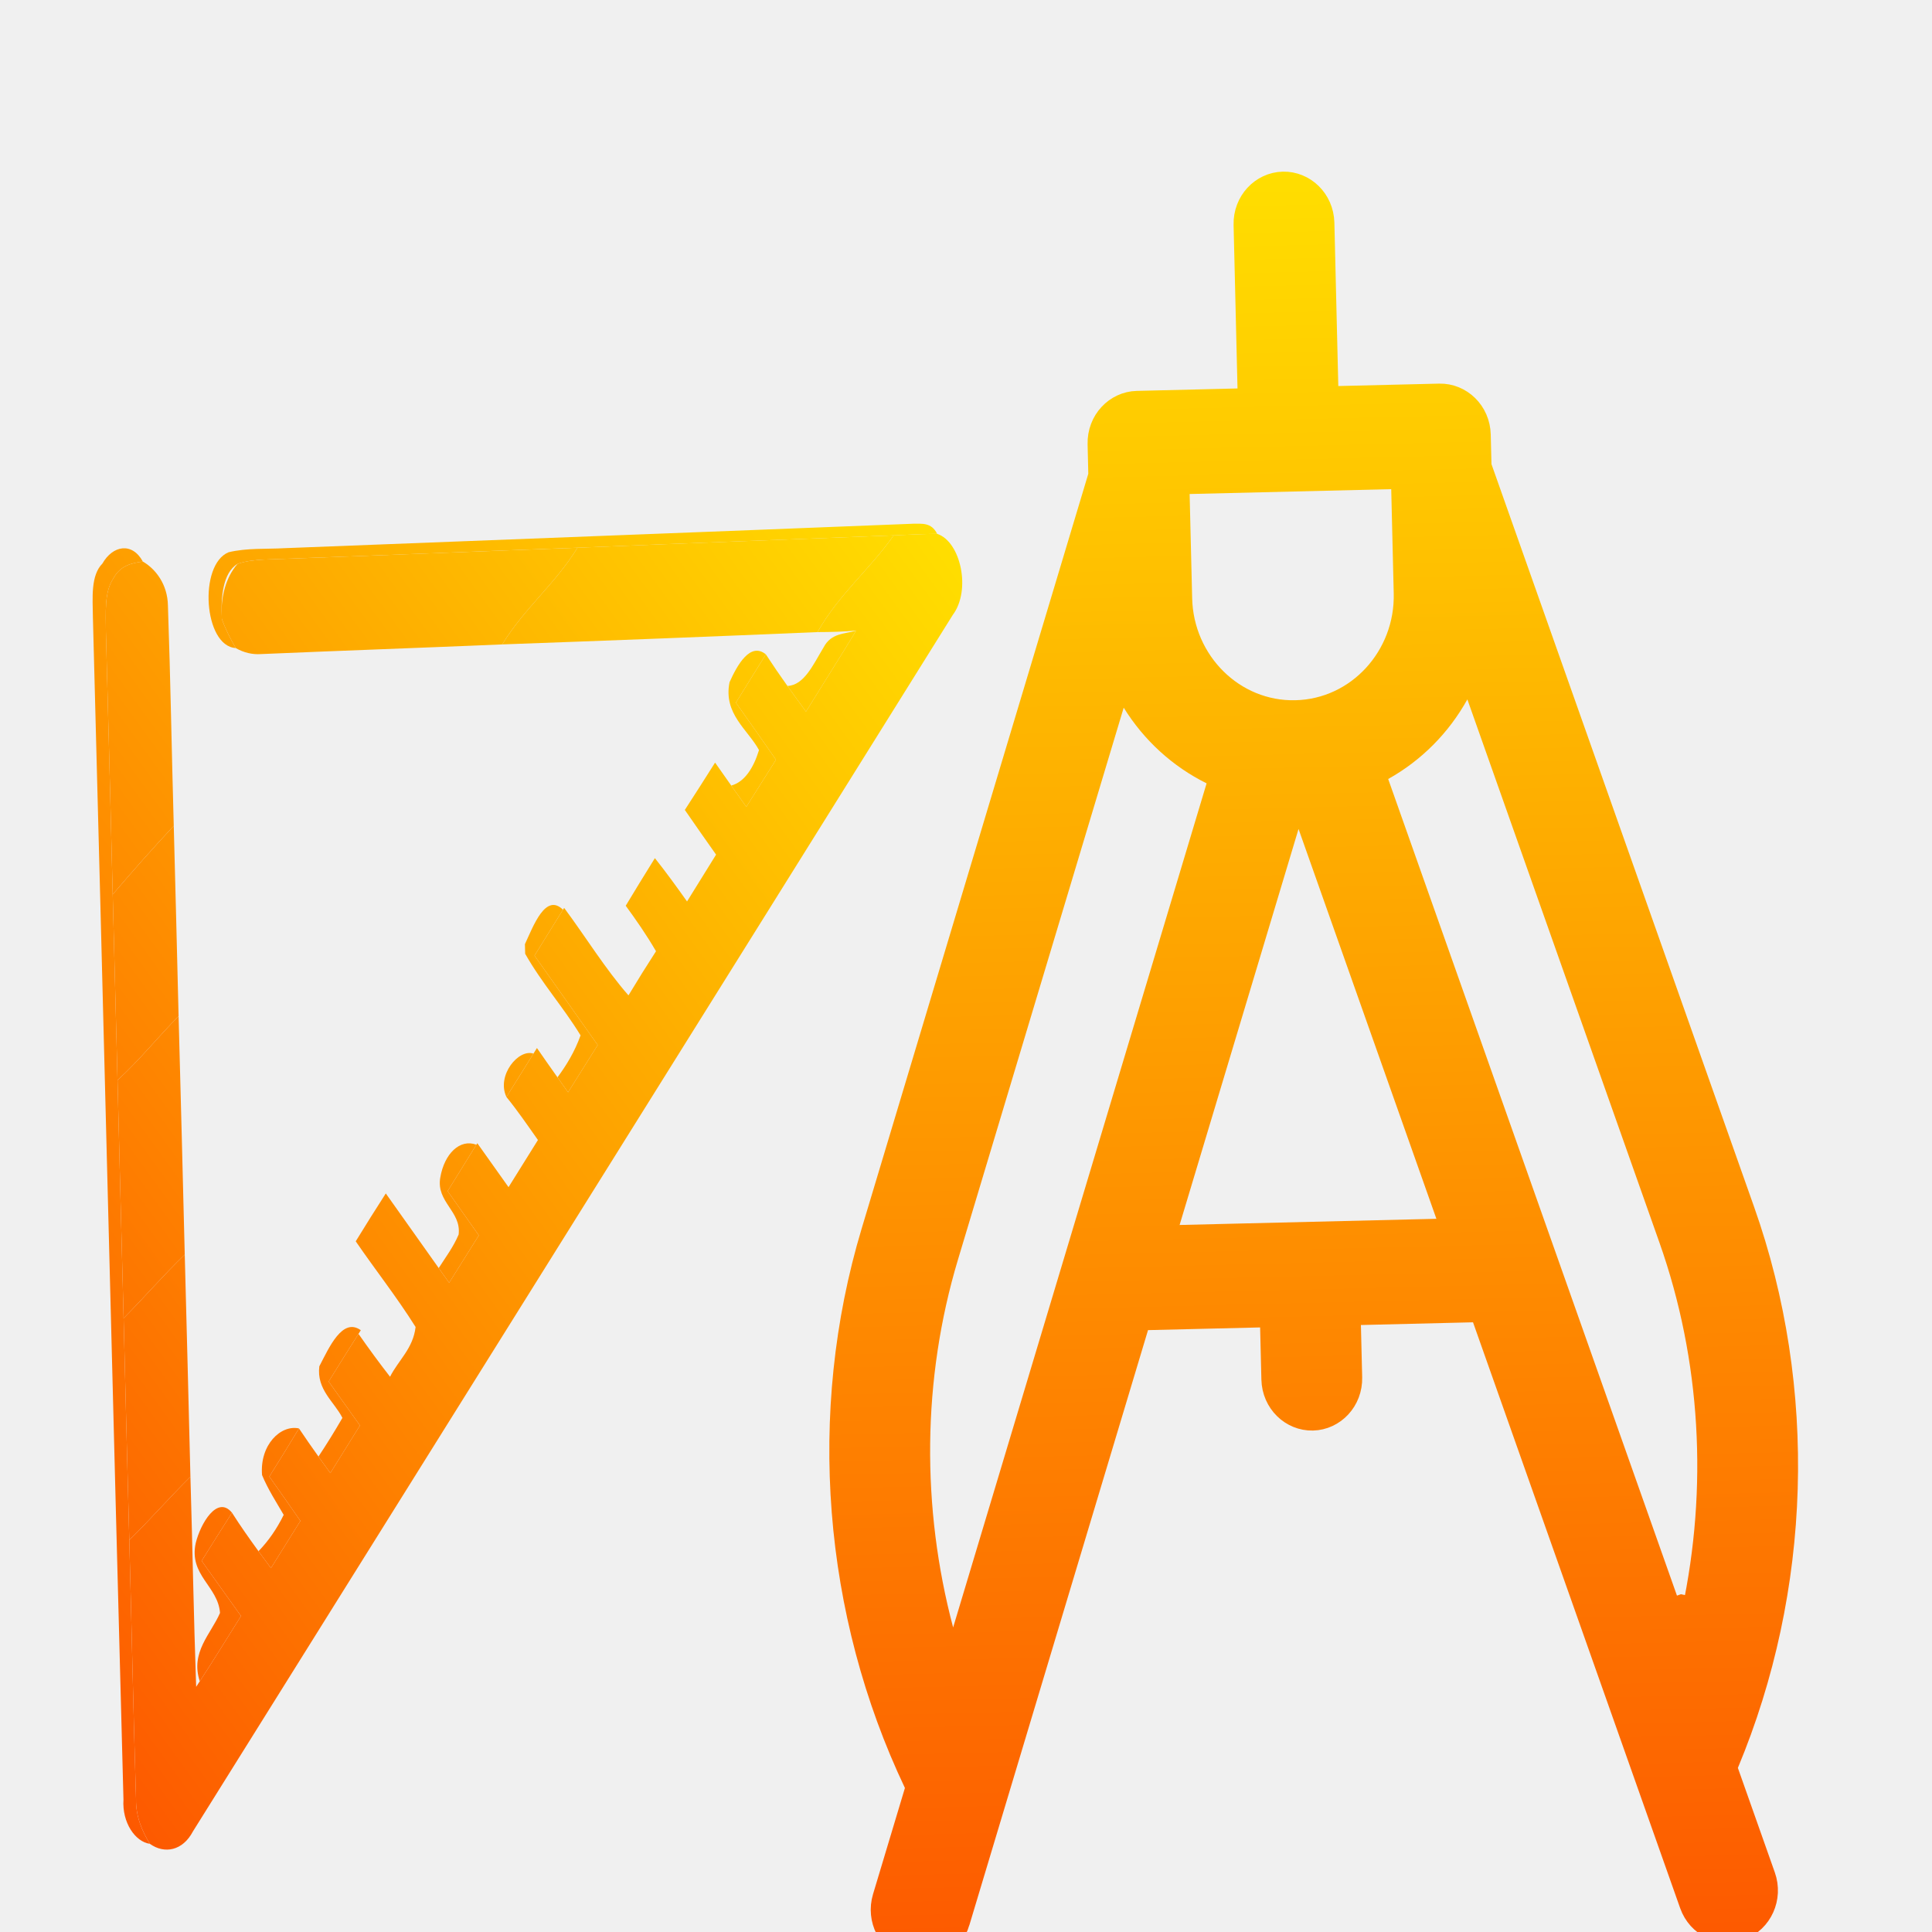
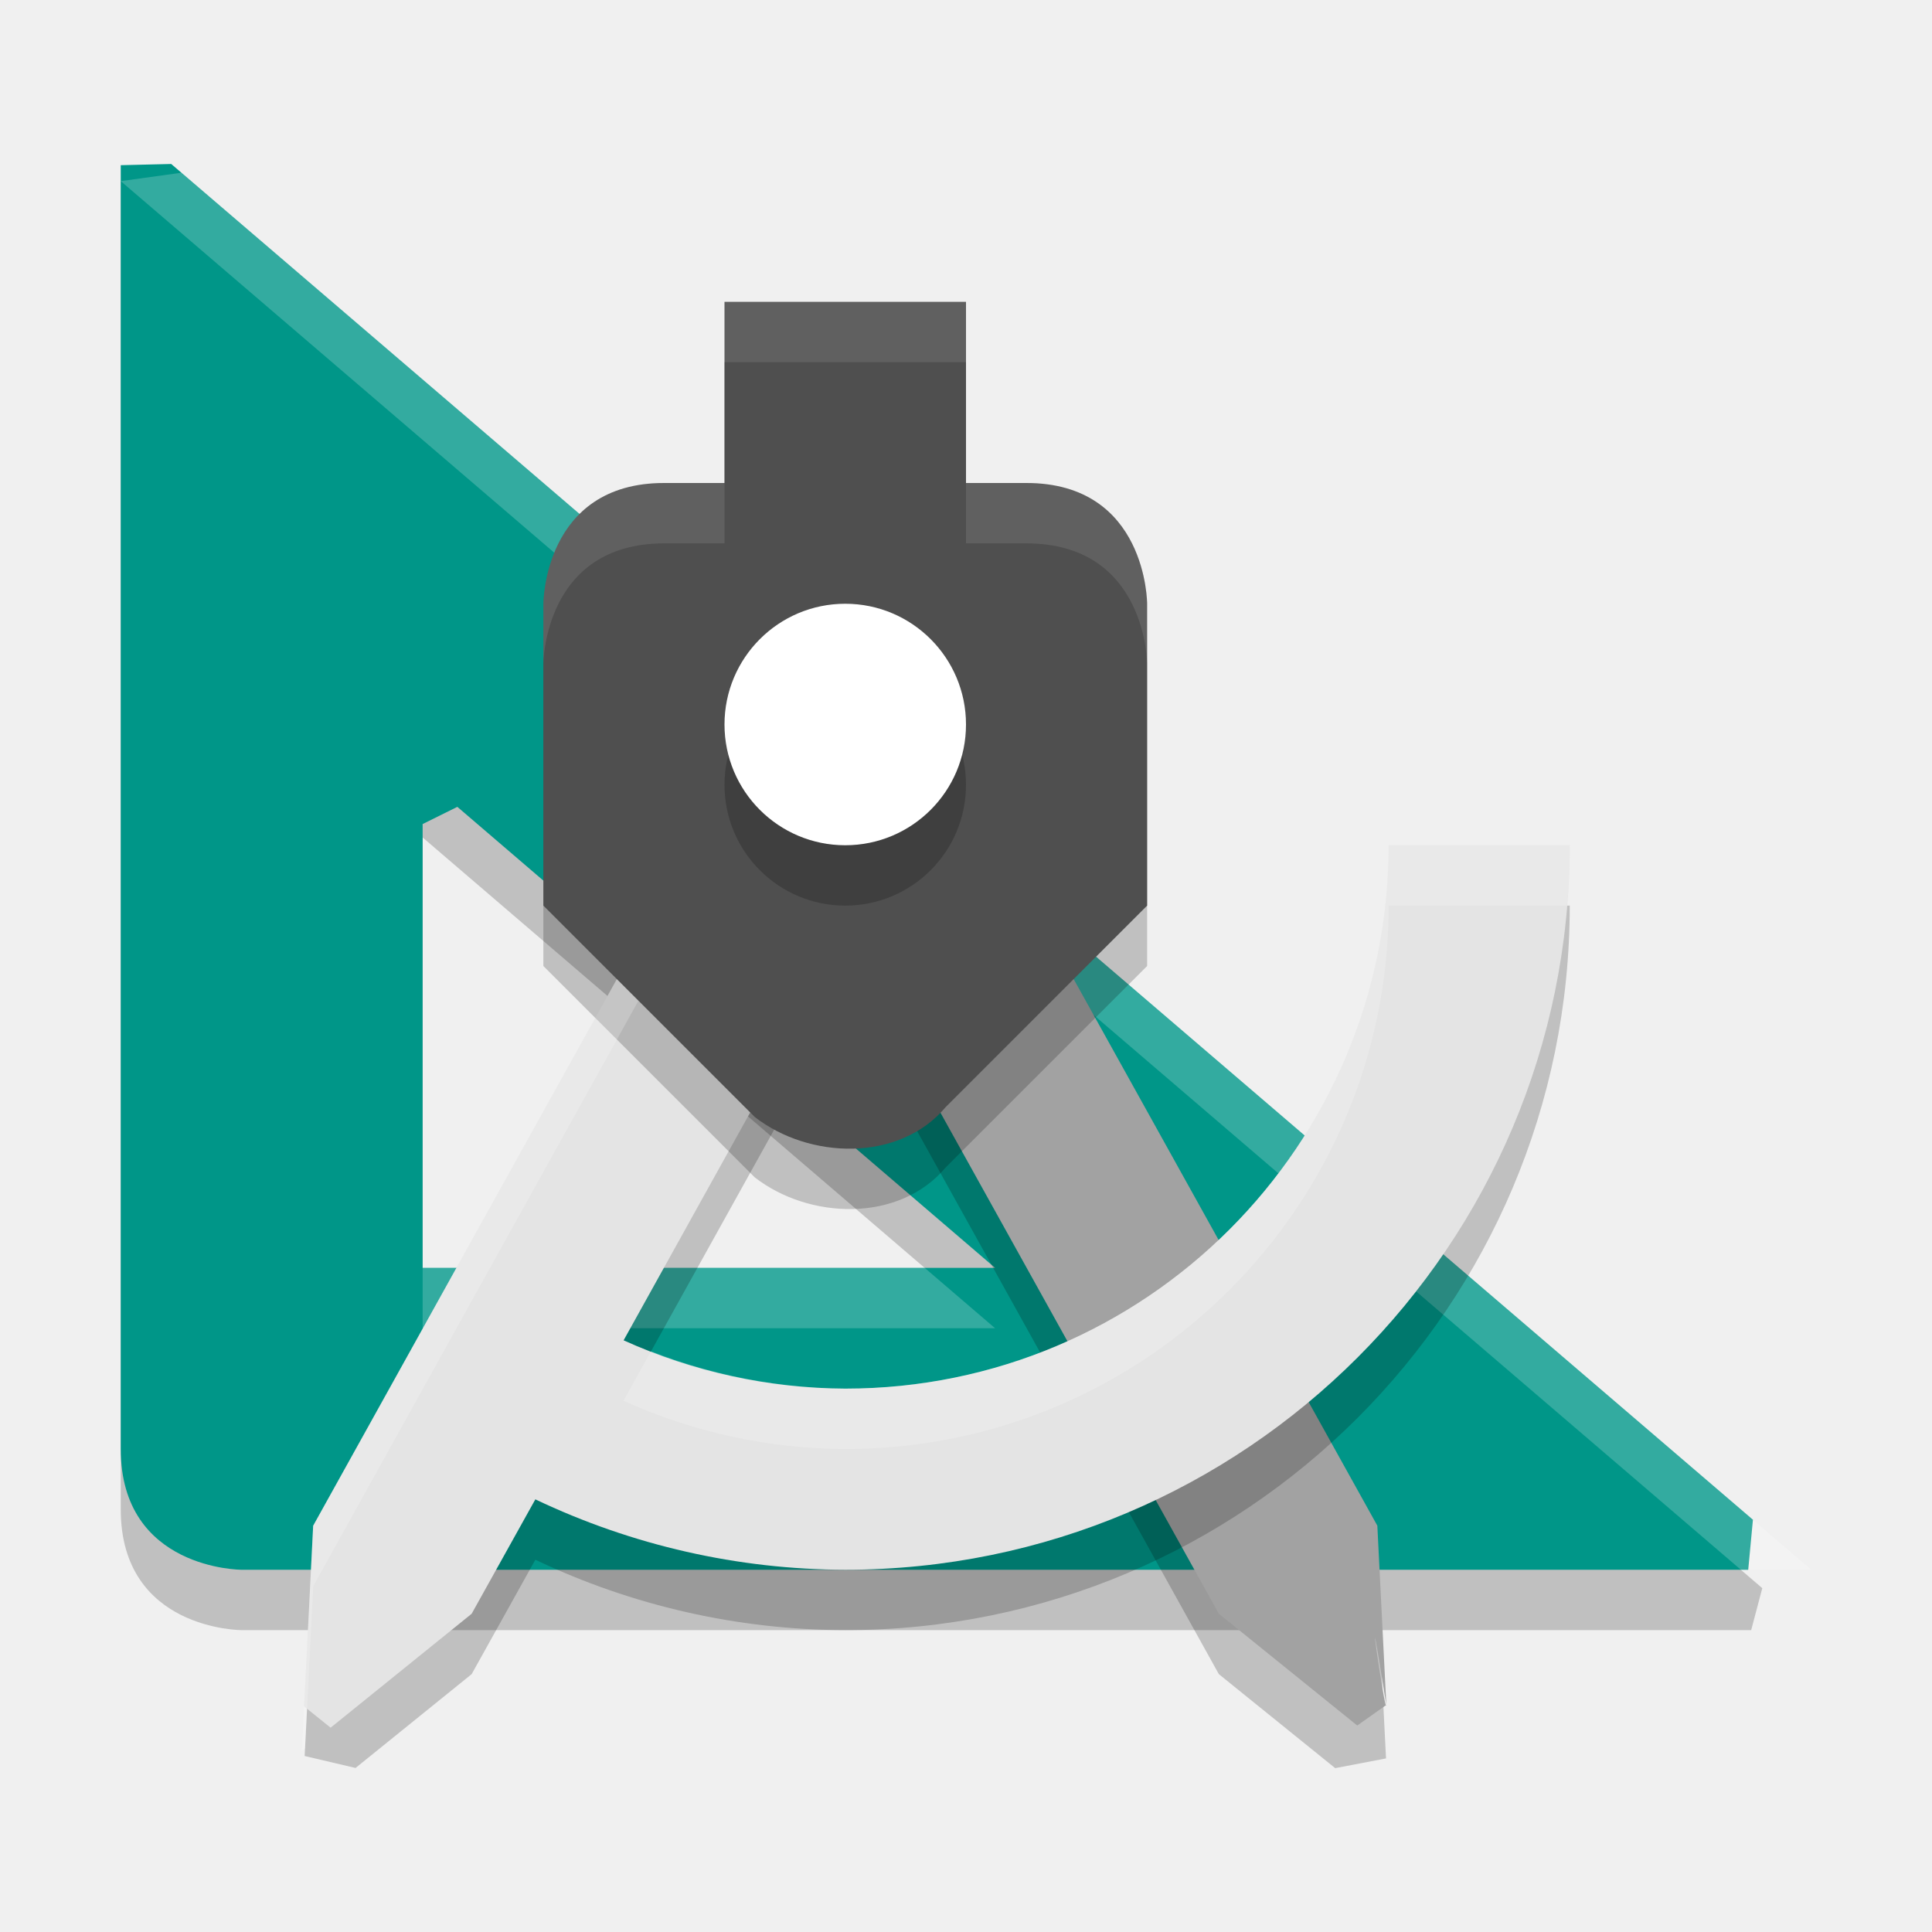
- <svg xmlns="http://www.w3.org/2000/svg" width="64" height="64" viewBox="0 0 64 64" fill="none">
-   <g clip-path="url(#clip0)">
-     <g clip-path="url(#clip1)">
-       <path d="M57.108 58.371L57.034 58.549L57.098 58.731L58.322 62.194C58.322 62.194 58.322 62.194 58.322 62.194C58.553 62.847 58.224 63.549 57.624 63.775L57.623 63.776C57.038 63.997 56.358 63.693 56.129 63.044L56.129 63.044L49.267 43.636L49.146 43.294L48.783 43.303L45.07 43.393L44.57 43.405L44.582 43.904L44.624 45.633C44.641 46.328 44.114 46.874 43.484 46.889C42.853 46.904 42.301 46.384 42.285 45.689L42.243 43.961L42.231 43.461L41.731 43.473L38.018 43.562L37.656 43.571L37.551 43.918L31.631 63.634L31.631 63.635C31.434 64.293 30.769 64.63 30.174 64.437L30.173 64.436C29.563 64.239 29.2 63.554 29.399 62.891C29.399 62.891 29.399 62.891 29.399 62.891L30.456 59.372L30.511 59.188L30.428 59.014C27.758 53.392 27.227 46.816 29.023 40.84L29.023 40.84L36.53 15.839L36.553 15.763L36.551 15.683L36.528 14.705C36.511 14.01 37.037 13.464 37.667 13.449L41.006 13.368L41.506 13.357L41.494 12.857L41.364 7.442C41.347 6.747 41.873 6.201 42.504 6.186C43.134 6.171 43.686 6.69 43.703 7.386L43.833 12.8L43.845 13.3L44.345 13.288L47.684 13.208C48.315 13.193 48.867 13.712 48.883 14.408L48.907 15.386L48.909 15.466L48.935 15.54L57.637 40.151L57.637 40.151C59.718 46.034 59.504 52.628 57.108 58.371ZM39.396 15.865L38.896 15.877L38.908 16.377L38.992 19.833C39.044 21.998 40.793 23.748 42.925 23.696C45.058 23.645 46.721 21.813 46.669 19.648L46.586 16.192L46.574 15.692L46.074 15.704L39.396 15.865ZM31.09 54.039L31.544 55.748L32.053 54.054L40.449 26.094L40.57 25.69L40.193 25.502C39.151 24.985 38.272 24.184 37.649 23.179L37.064 22.235L36.745 23.299L31.255 41.583C30.039 45.632 30.014 49.981 31.09 54.039ZM38.597 40.435L38.399 41.096L39.088 41.079L47.595 40.874L48.284 40.858L48.054 40.208L43.487 27.293L42.977 25.85L42.537 27.316L38.597 40.435ZM45.742 25.369L45.374 25.574L45.514 25.972L55.247 53.496L55.718 53.329L56.207 53.434C57.087 49.329 56.853 44.987 55.444 41L49.08 23.002L48.709 21.955L48.171 22.926C47.597 23.96 46.758 24.801 45.742 25.369Z" fill="url(#paint0_linear)" stroke="url(#paint1_linear)" />
-     </g>
-     <path d="M31.562 20.37C32.175 19.554 31.828 17.941 31.044 17.684C30.564 17.687 30.085 17.714 29.605 17.735C28.803 18.874 27.802 19.669 27.08 20.939C27.509 20.938 27.936 20.927 28.362 20.889C27.814 21.793 27.252 22.678 26.699 23.573C26.494 23.292 26.289 23.01 26.085 22.723C25.842 22.382 25.604 22.036 25.37 21.677C25.041 22.211 24.708 22.742 24.377 23.276C24.822 23.904 25.265 24.532 25.705 25.168C25.377 25.686 25.05 26.206 24.722 26.727C24.557 26.494 24.39 26.258 24.223 26.023C24.045 25.769 23.866 25.515 23.688 25.262C23.355 25.785 23.024 26.314 22.686 26.83C23.029 27.33 23.375 27.819 23.721 28.311C23.4 28.829 23.078 29.345 22.759 29.862C22.412 29.373 22.06 28.886 21.694 28.427C21.37 28.95 21.045 29.473 20.728 30.004C21.078 30.483 21.42 30.975 21.731 31.511C21.421 31.991 21.117 32.477 20.819 32.973C20.055 32.102 19.401 31.035 18.688 30.075L18.649 30.135C18.335 30.645 18.02 31.149 17.706 31.656C18.401 32.645 19.104 33.626 19.8 34.618C19.472 35.139 19.146 35.66 18.818 36.183C18.701 36.019 18.583 35.852 18.467 35.688C18.238 35.368 18.013 35.043 17.787 34.717C17.759 34.763 17.7 34.858 17.671 34.903C17.374 35.381 17.076 35.861 16.776 36.339C17.14 36.785 17.478 37.28 17.82 37.764C17.495 38.285 17.171 38.806 16.846 39.326C16.501 38.84 16.156 38.358 15.812 37.871L15.78 37.92C15.464 38.435 15.146 38.945 14.828 39.457C15.174 39.947 15.519 40.433 15.862 40.923C15.534 41.446 15.206 41.97 14.878 42.493C14.764 42.329 14.649 42.168 14.533 42.006C13.948 41.181 13.365 40.356 12.78 39.534C12.443 40.055 12.112 40.587 11.784 41.12C12.438 42.074 13.141 42.961 13.767 43.958C13.685 44.674 13.196 45.059 12.921 45.607C12.565 45.15 12.216 44.673 11.876 44.186C11.545 44.713 11.213 45.233 10.887 45.765C11.234 46.249 11.577 46.736 11.924 47.22C11.598 47.748 11.27 48.275 10.942 48.798C10.811 48.616 10.68 48.434 10.55 48.25C10.333 47.945 10.115 47.635 9.904 47.319C9.582 47.855 9.252 48.384 8.922 48.913C9.267 49.4 9.609 49.889 9.951 50.382C9.626 50.902 9.3 51.426 8.975 51.946C8.839 51.759 8.701 51.573 8.563 51.386C8.264 50.974 7.966 50.553 7.685 50.111C7.348 50.641 7.013 51.172 6.68 51.706C7.116 52.313 7.55 52.923 7.984 53.533C7.53 54.253 7.083 54.986 6.618 55.694C6.588 55.74 6.529 55.832 6.498 55.878C6.416 53.559 6.378 51.239 6.308 48.92C5.621 49.596 4.97 50.346 4.283 51.017C4.36 53.876 4.417 56.735 4.506 59.593C4.495 60.173 4.712 60.667 4.964 61.079C5.449 61.426 6.054 61.31 6.391 60.668C14.782 47.235 23.177 33.811 31.562 20.37Z" fill="url(#paint2_linear)" />
-     <path d="M31.044 17.684C30.853 17.297 30.531 17.352 30.252 17.349C23.311 17.626 16.369 17.887 9.428 18.159C8.81 18.194 8.184 18.147 7.573 18.294C6.571 18.701 6.746 21.406 7.81 21.468C7.638 21.169 7.474 20.857 7.35 20.506C7.311 19.808 7.375 18.978 7.867 18.68C8.153 18.58 8.45 18.552 8.744 18.536C12.206 18.415 15.668 18.27 19.13 18.144C22.622 17.998 26.114 17.873 29.605 17.735C30.085 17.714 30.564 17.687 31.044 17.684Z" fill="url(#paint3_linear)" />
-     <path d="M25.705 25.168C25.265 24.532 24.822 23.904 24.377 23.276C24.708 22.742 25.041 22.211 25.37 21.677C24.857 21.257 24.423 22.024 24.167 22.6C23.955 23.645 24.774 24.169 25.143 24.847C24.962 25.439 24.666 25.903 24.223 26.023C24.39 26.258 24.557 26.494 24.722 26.727C25.05 26.206 25.377 25.686 25.705 25.168Z" fill="url(#paint4_linear)" />
-     <path d="M18.818 36.183C19.146 35.66 19.472 35.139 19.8 34.618C19.104 33.626 18.401 32.645 17.706 31.656C18.02 31.149 18.335 30.645 18.649 30.135C18.072 29.567 17.668 30.676 17.389 31.276C17.391 31.355 17.395 31.516 17.397 31.595C17.953 32.576 18.652 33.349 19.232 34.298C19.039 34.835 18.767 35.285 18.467 35.688C18.583 35.852 18.701 36.019 18.818 36.183Z" fill="url(#paint5_linear)" />
-     <path d="M14.878 42.493C15.206 41.97 15.534 41.446 15.862 40.923C15.519 40.433 15.174 39.947 14.828 39.457C15.146 38.945 15.464 38.435 15.78 37.92C15.237 37.717 14.721 38.211 14.584 39.011C14.445 39.82 15.287 40.129 15.193 40.896C15.014 41.316 14.762 41.647 14.533 42.006C14.649 42.168 14.764 42.329 14.878 42.493Z" fill="url(#paint6_linear)" />
-     <path d="M11.876 44.186L11.952 44.065C11.342 43.628 10.9 44.643 10.578 45.261C10.482 46.036 11.076 46.437 11.343 46.969C11.088 47.41 10.824 47.836 10.55 48.25C10.68 48.434 10.811 48.616 10.942 48.798C11.27 48.275 11.598 47.748 11.924 47.22C11.577 46.736 11.234 46.249 10.887 45.765C11.213 45.233 11.545 44.713 11.876 44.186Z" fill="url(#paint7_linear)" />
-     <path d="M8.975 51.946C9.3 51.426 9.626 50.902 9.951 50.382C9.609 49.889 9.267 49.4 8.922 48.913C9.252 48.384 9.582 47.855 9.904 47.319C9.297 47.187 8.599 47.867 8.681 48.864C8.882 49.346 9.15 49.755 9.398 50.182C9.168 50.652 8.884 51.055 8.563 51.386C8.701 51.573 8.839 51.759 8.975 51.946Z" fill="url(#paint8_linear)" />
-     <path d="M4.732 18.602C4.374 17.947 3.732 18.069 3.392 18.669C3 19.064 3.07 19.811 3.077 20.427C3.423 33.489 3.74 46.553 4.09 59.612C4.041 60.377 4.479 61.011 4.964 61.079C4.712 60.667 4.495 60.173 4.506 59.593C4.417 56.735 4.36 53.876 4.283 51.017C4.219 48.566 4.154 46.115 4.095 43.667C4.026 41.037 3.957 38.41 3.893 35.782C3.839 33.731 3.788 31.68 3.734 29.628C3.66 26.725 3.589 23.824 3.508 20.921C3.508 20.331 3.447 19.628 3.748 19.172C3.984 18.723 4.378 18.65 4.732 18.602Z" fill="url(#paint9_linear)" />
-     <path d="M27.08 20.939C27.802 19.669 28.803 18.874 29.605 17.735C26.114 17.873 22.622 17.998 19.13 18.144C18.382 19.357 17.383 20.131 16.636 21.347C20.118 21.222 23.599 21.087 27.08 20.939Z" fill="url(#paint10_linear)" />
-     <path d="M26.699 23.573C27.252 22.678 27.814 21.793 28.362 20.889C27.996 21.006 27.534 20.956 27.28 21.45C26.944 22.003 26.642 22.701 26.085 22.723C26.289 23.01 26.494 23.292 26.699 23.573Z" fill="url(#paint11_linear)" />
-     <path d="M16.636 21.347C17.383 20.131 18.382 19.357 19.13 18.144C15.668 18.27 12.206 18.415 8.744 18.536C8.45 18.552 8.153 18.58 7.867 18.68C7.487 19.116 7.294 19.784 7.35 20.506C7.474 20.857 7.638 21.169 7.81 21.468C8.079 21.623 8.366 21.688 8.651 21.667C11.313 21.553 13.974 21.46 16.636 21.347Z" fill="url(#paint12_linear)" />
-     <path d="M17.671 34.903C17.374 35.381 17.076 35.861 16.776 36.339C16.439 35.623 17.18 34.733 17.671 34.903Z" fill="url(#paint13_linear)" />
-     <path d="M6.618 55.694C7.083 54.986 7.53 54.253 7.984 53.533C7.55 52.923 7.116 52.313 6.68 51.706C7.013 51.172 7.348 50.641 7.685 50.111C7.2 49.517 6.642 50.47 6.485 51.111C6.248 52.184 7.225 52.543 7.288 53.431C6.991 54.124 6.299 54.73 6.618 55.694Z" fill="url(#paint14_linear)" />
-     <path d="M6.308 48.92C6.247 46.468 6.186 44.015 6.12 41.561C5.427 42.225 4.778 42.98 4.095 43.667C4.154 46.115 4.219 48.566 4.283 51.017C4.97 50.346 5.621 49.596 6.308 48.92Z" fill="url(#paint15_linear)" />
-     <path d="M6.12 41.561C6.052 38.926 5.99 36.293 5.916 33.661C5.235 34.351 4.598 35.142 3.893 35.782C3.957 38.41 4.026 41.037 4.095 43.667C4.778 42.98 5.427 42.225 6.12 41.561Z" fill="url(#paint16_linear)" />
-     <path d="M5.916 33.661C5.865 31.56 5.812 29.458 5.756 27.357C5.071 28.089 4.399 28.85 3.734 29.628C3.788 31.68 3.839 33.731 3.893 35.782C4.598 35.142 5.235 34.351 5.916 33.661Z" fill="url(#paint17_linear)" />
-     <path d="M5.756 27.357C5.687 24.927 5.648 22.497 5.563 20.067C5.553 19.349 5.146 18.841 4.732 18.602C4.378 18.65 3.984 18.723 3.748 19.172C3.447 19.628 3.508 20.331 3.508 20.921C3.589 23.824 3.66 26.725 3.734 29.628C4.399 28.85 5.071 28.089 5.756 27.357Z" fill="url(#paint18_linear)" />
-   </g>
-   <defs>
-     <linearGradient id="paint0_linear" x1="43.912" y1="64.669" x2="42.492" y2="5.686" gradientUnits="userSpaceOnUse">
-       <stop stop-color="#FD5900" />
-       <stop offset="1" stop-color="#FFDE00" />
-     </linearGradient>
-     <linearGradient id="paint1_linear" x1="43.912" y1="64.669" x2="42.492" y2="5.686" gradientUnits="userSpaceOnUse">
-       <stop stop-color="#FD5900" />
-       <stop offset="1" stop-color="#FFDE00" />
-     </linearGradient>
-     <linearGradient id="paint2_linear" x1="-5.426" y1="47.176" x2="32.61" y2="19.567" gradientUnits="userSpaceOnUse">
-       <stop stop-color="#FD5900" />
-       <stop offset="1" stop-color="#FFDE00" />
-     </linearGradient>
-     <linearGradient id="paint3_linear" x1="-5.426" y1="47.176" x2="32.61" y2="19.567" gradientUnits="userSpaceOnUse">
-       <stop stop-color="#FD5900" />
-       <stop offset="1" stop-color="#FFDE00" />
-     </linearGradient>
-     <linearGradient id="paint4_linear" x1="-5.426" y1="47.176" x2="32.61" y2="19.567" gradientUnits="userSpaceOnUse">
-       <stop stop-color="#FD5900" />
-       <stop offset="1" stop-color="#FFDE00" />
-     </linearGradient>
-     <linearGradient id="paint5_linear" x1="-5.426" y1="47.176" x2="32.61" y2="19.567" gradientUnits="userSpaceOnUse">
-       <stop stop-color="#FD5900" />
-       <stop offset="1" stop-color="#FFDE00" />
-     </linearGradient>
-     <linearGradient id="paint6_linear" x1="-5.426" y1="47.176" x2="32.61" y2="19.567" gradientUnits="userSpaceOnUse">
-       <stop stop-color="#FD5900" />
-       <stop offset="1" stop-color="#FFDE00" />
-     </linearGradient>
-     <linearGradient id="paint7_linear" x1="-5.426" y1="47.176" x2="32.61" y2="19.567" gradientUnits="userSpaceOnUse">
-       <stop stop-color="#FD5900" />
-       <stop offset="1" stop-color="#FFDE00" />
-     </linearGradient>
-     <linearGradient id="paint8_linear" x1="-5.426" y1="47.176" x2="32.61" y2="19.567" gradientUnits="userSpaceOnUse">
-       <stop stop-color="#FD5900" />
-       <stop offset="1" stop-color="#FFDE00" />
-     </linearGradient>
-     <linearGradient id="paint9_linear" x1="-5.426" y1="47.176" x2="32.61" y2="19.567" gradientUnits="userSpaceOnUse">
-       <stop stop-color="#FD5900" />
-       <stop offset="1" stop-color="#FFDE00" />
-     </linearGradient>
-     <linearGradient id="paint10_linear" x1="-5.426" y1="47.176" x2="32.61" y2="19.567" gradientUnits="userSpaceOnUse">
-       <stop stop-color="#FD5900" />
-       <stop offset="1" stop-color="#FFDE00" />
-     </linearGradient>
-     <linearGradient id="paint11_linear" x1="-5.426" y1="47.176" x2="32.61" y2="19.567" gradientUnits="userSpaceOnUse">
-       <stop stop-color="#FD5900" />
-       <stop offset="1" stop-color="#FFDE00" />
-     </linearGradient>
-     <linearGradient id="paint12_linear" x1="-5.426" y1="47.176" x2="32.61" y2="19.567" gradientUnits="userSpaceOnUse">
-       <stop stop-color="#FD5900" />
-       <stop offset="1" stop-color="#FFDE00" />
-     </linearGradient>
-     <linearGradient id="paint13_linear" x1="-5.426" y1="47.176" x2="32.61" y2="19.567" gradientUnits="userSpaceOnUse">
-       <stop stop-color="#FD5900" />
-       <stop offset="1" stop-color="#FFDE00" />
-     </linearGradient>
-     <linearGradient id="paint14_linear" x1="-5.426" y1="47.176" x2="32.61" y2="19.567" gradientUnits="userSpaceOnUse">
-       <stop stop-color="#FD5900" />
-       <stop offset="1" stop-color="#FFDE00" />
-     </linearGradient>
-     <linearGradient id="paint15_linear" x1="-5.426" y1="47.176" x2="32.61" y2="19.567" gradientUnits="userSpaceOnUse">
-       <stop stop-color="#FD5900" />
-       <stop offset="1" stop-color="#FFDE00" />
-     </linearGradient>
-     <linearGradient id="paint16_linear" x1="-5.426" y1="47.176" x2="32.61" y2="19.567" gradientUnits="userSpaceOnUse">
-       <stop stop-color="#FD5900" />
-       <stop offset="1" stop-color="#FFDE00" />
-     </linearGradient>
-     <linearGradient id="paint17_linear" x1="-5.426" y1="47.176" x2="32.61" y2="19.567" gradientUnits="userSpaceOnUse">
-       <stop stop-color="#FD5900" />
-       <stop offset="1" stop-color="#FFDE00" />
-     </linearGradient>
-     <linearGradient id="paint18_linear" x1="-5.426" y1="47.176" x2="32.61" y2="19.567" gradientUnits="userSpaceOnUse">
-       <stop stop-color="#FD5900" />
-       <stop offset="1" stop-color="#FFDE00" />
-     </linearGradient>
-     <clipPath id="clip0">
-       <rect width="64" height="64" fill="white" />
-     </clipPath>
-     <clipPath id="clip1">
-       <rect width="57" height="59" fill="white" transform="translate(14 6.37207) rotate(-1.37932)" />
-     </clipPath>
-   </defs>
+ <svg xmlns="http://www.w3.org/2000/svg" width="32" height="32" version="1.1" id="svg1144730">
+   <defs id="defs1144734" />
+   <path style="opacity:0.2" d="m 2,3 v 22 c 0,2 2,2 2,2 h 25.005 l 0.184,-0.695 v 0 z m 5,10.871 9.482,8.129 H 7 Z" id="path1144704" />
+   <path style="fill:#009688" d="m 2,2.736 v 0 21.264 c 0,2 2,2 2,2 h 24.956 l 0.078,-0.828 v 0 L 2.836,2.716 Z M 7.575,13.364 v 0 L 16.482,21 H 7 v -7.351 z" id="path1144706" />
+   <path style="opacity:0.2;fill:#ffffff" d="m 2,3 v 0 l 26.834,23 H 28.935 30 L 29.038,25.176 3.005,2.861 Z m 5,18 v 1 h 9.482 l -1.166,-1 z" id="path1144708" />
+   <path style="opacity:0.2;fill-rule:evenodd" d="m 14.056,12 c 0.525,0.019 1.002,0.311 1.257,0.77 l 7.5,13.5 0.144,2.855 v 0 L 22.115,29.286 20.188,27.729 14,16.591 v -4.585 c 0.019,0 0.037,-0.006 0.056,-0.006 z" id="path1144710" />
+   <path style="fill:#a2a2a2;fill-rule:evenodd" d="m 14.056,11 c 0.525,0.019 1.002,0.311 1.257,0.77 l 7.5,13.5 0.149,2.969 c -0.013,0.236 -0.414,-2.609 0,0 L 22.48,28.58 20.188,26.729 14,15.591 v -4.585 c 0.019,0 0.037,-0.006 0.056,-0.006 z" id="path1144712" />
+   <path style="opacity:0.2" d="m 13.944,12 c -0.525,0.019 -1.002,0.311 -1.257,0.771 l -7.5,13.5 -0.141,2.814 0.843,0.198 v 0 L 7.812,27.729 8.867,25.834 c 1.604,0.764 3.357,1.162 5.133,1.166 6.627,0 12,-5.373 12,-12 h -3 c 0,4.971 -4.029,9 -9,9 -1.266,-0.005 -2.517,-0.278 -3.671,-0.8 L 14,16.591 v -4.585 c -0.019,0 -0.037,-0.006 -0.056,-0.006 z" id="path1144714" />
+   <path style="fill:#e4e4e4" d="m 13.944,11 c -0.525,0.019 -1.002,0.311 -1.257,0.771 l -7.5,13.5 -0.15,2.992 0.439,0.353 v 0 L 7.812,26.729 8.867,24.834 c 1.604,0.764 3.357,1.162 5.133,1.166 6.627,0 12,-5.373 12,-12 h -3 c 0,4.971 -4.029,9 -9,9 -1.266,-0.005 -2.517,-0.278 -3.671,-0.8 L 14,15.591 v -4.585 c -0.019,0 -0.037,-0.006 -0.056,-0.006 z" id="path1144716" />
+   <path style="opacity:0.2" d="m 12,6 v 3 h -1 c -2,0 -2,2 -2,2 v 5 c 0,0 2.5,2.5 3.5,3.5 0.899,0.7 2.392,0.756 3.165,-0.165 L 19,16 v -5 c 0,0 0,-2 -2,-2 h -1 v -3 z" id="path1144718" />
+   <path style="opacity:0.2;fill:#ffffff" d="m 13.943,11 c -0.524,0.02 -1.001,0.313 -1.256,0.771 l -7.5,13.5 L 5.036,28.292 5,29 l 0.053,-0.043 0.135,-2.686 7.5,-13.5 c 0.255,-0.459 0.732,-0.752 1.256,-0.771 h 0.002 c 0.018,3.8e-4 0.036,0.006 0.055,0.006 v -1 c -0.018,0 -0.036,-0.005 -0.055,-0.006 h -0.002 z m 9.057,3 c 0,4.971 -4.029,9 -9,9 -1.101,-0.008 -2.191,-0.218 -3.217,-0.619 l -0.455,0.82 c 1.154,0.522 2.405,0.794 3.672,0.799 4.971,0 9,-4.029 9,-9 h 2.953 c 0.03,-0.333 0.045,-0.666 0.047,-1 h -3 z" id="path1144720" />
+   <path style="fill:#4f4f4f" d="m 12,5 v 3 h -1 c -2,0 -2,2 -2,2 v 5 c 0,0 2.5,2.5 3.5,3.5 0.899,0.7 2.392,0.756 3.165,-0.165 L 19,15 v -5 c 0,0 0,-2 -2,-2 h -1 v -3 z" id="path1144722" />
+   <circle style="opacity:0.2" cx="14" cy="13" r="2" id="circle1144724" />
+   <circle style="fill:#ffffff" cx="14" cy="12" r="2" id="circle1144726" />
+   <path style="opacity:0.1;fill:#ffffff" d="m 12,5 v 1 h 4 v -1 z m -1,3 c -2,0 -2,2 -2,2 v 1 c 0,0 0,-2 2,-2 h 1 v -1 z m 5,0 v 1 h 1 c 2,0 2,2 2,2 v -1 c 0,0 0,-2 -2,-2 z" id="path1144728" />
</svg>
